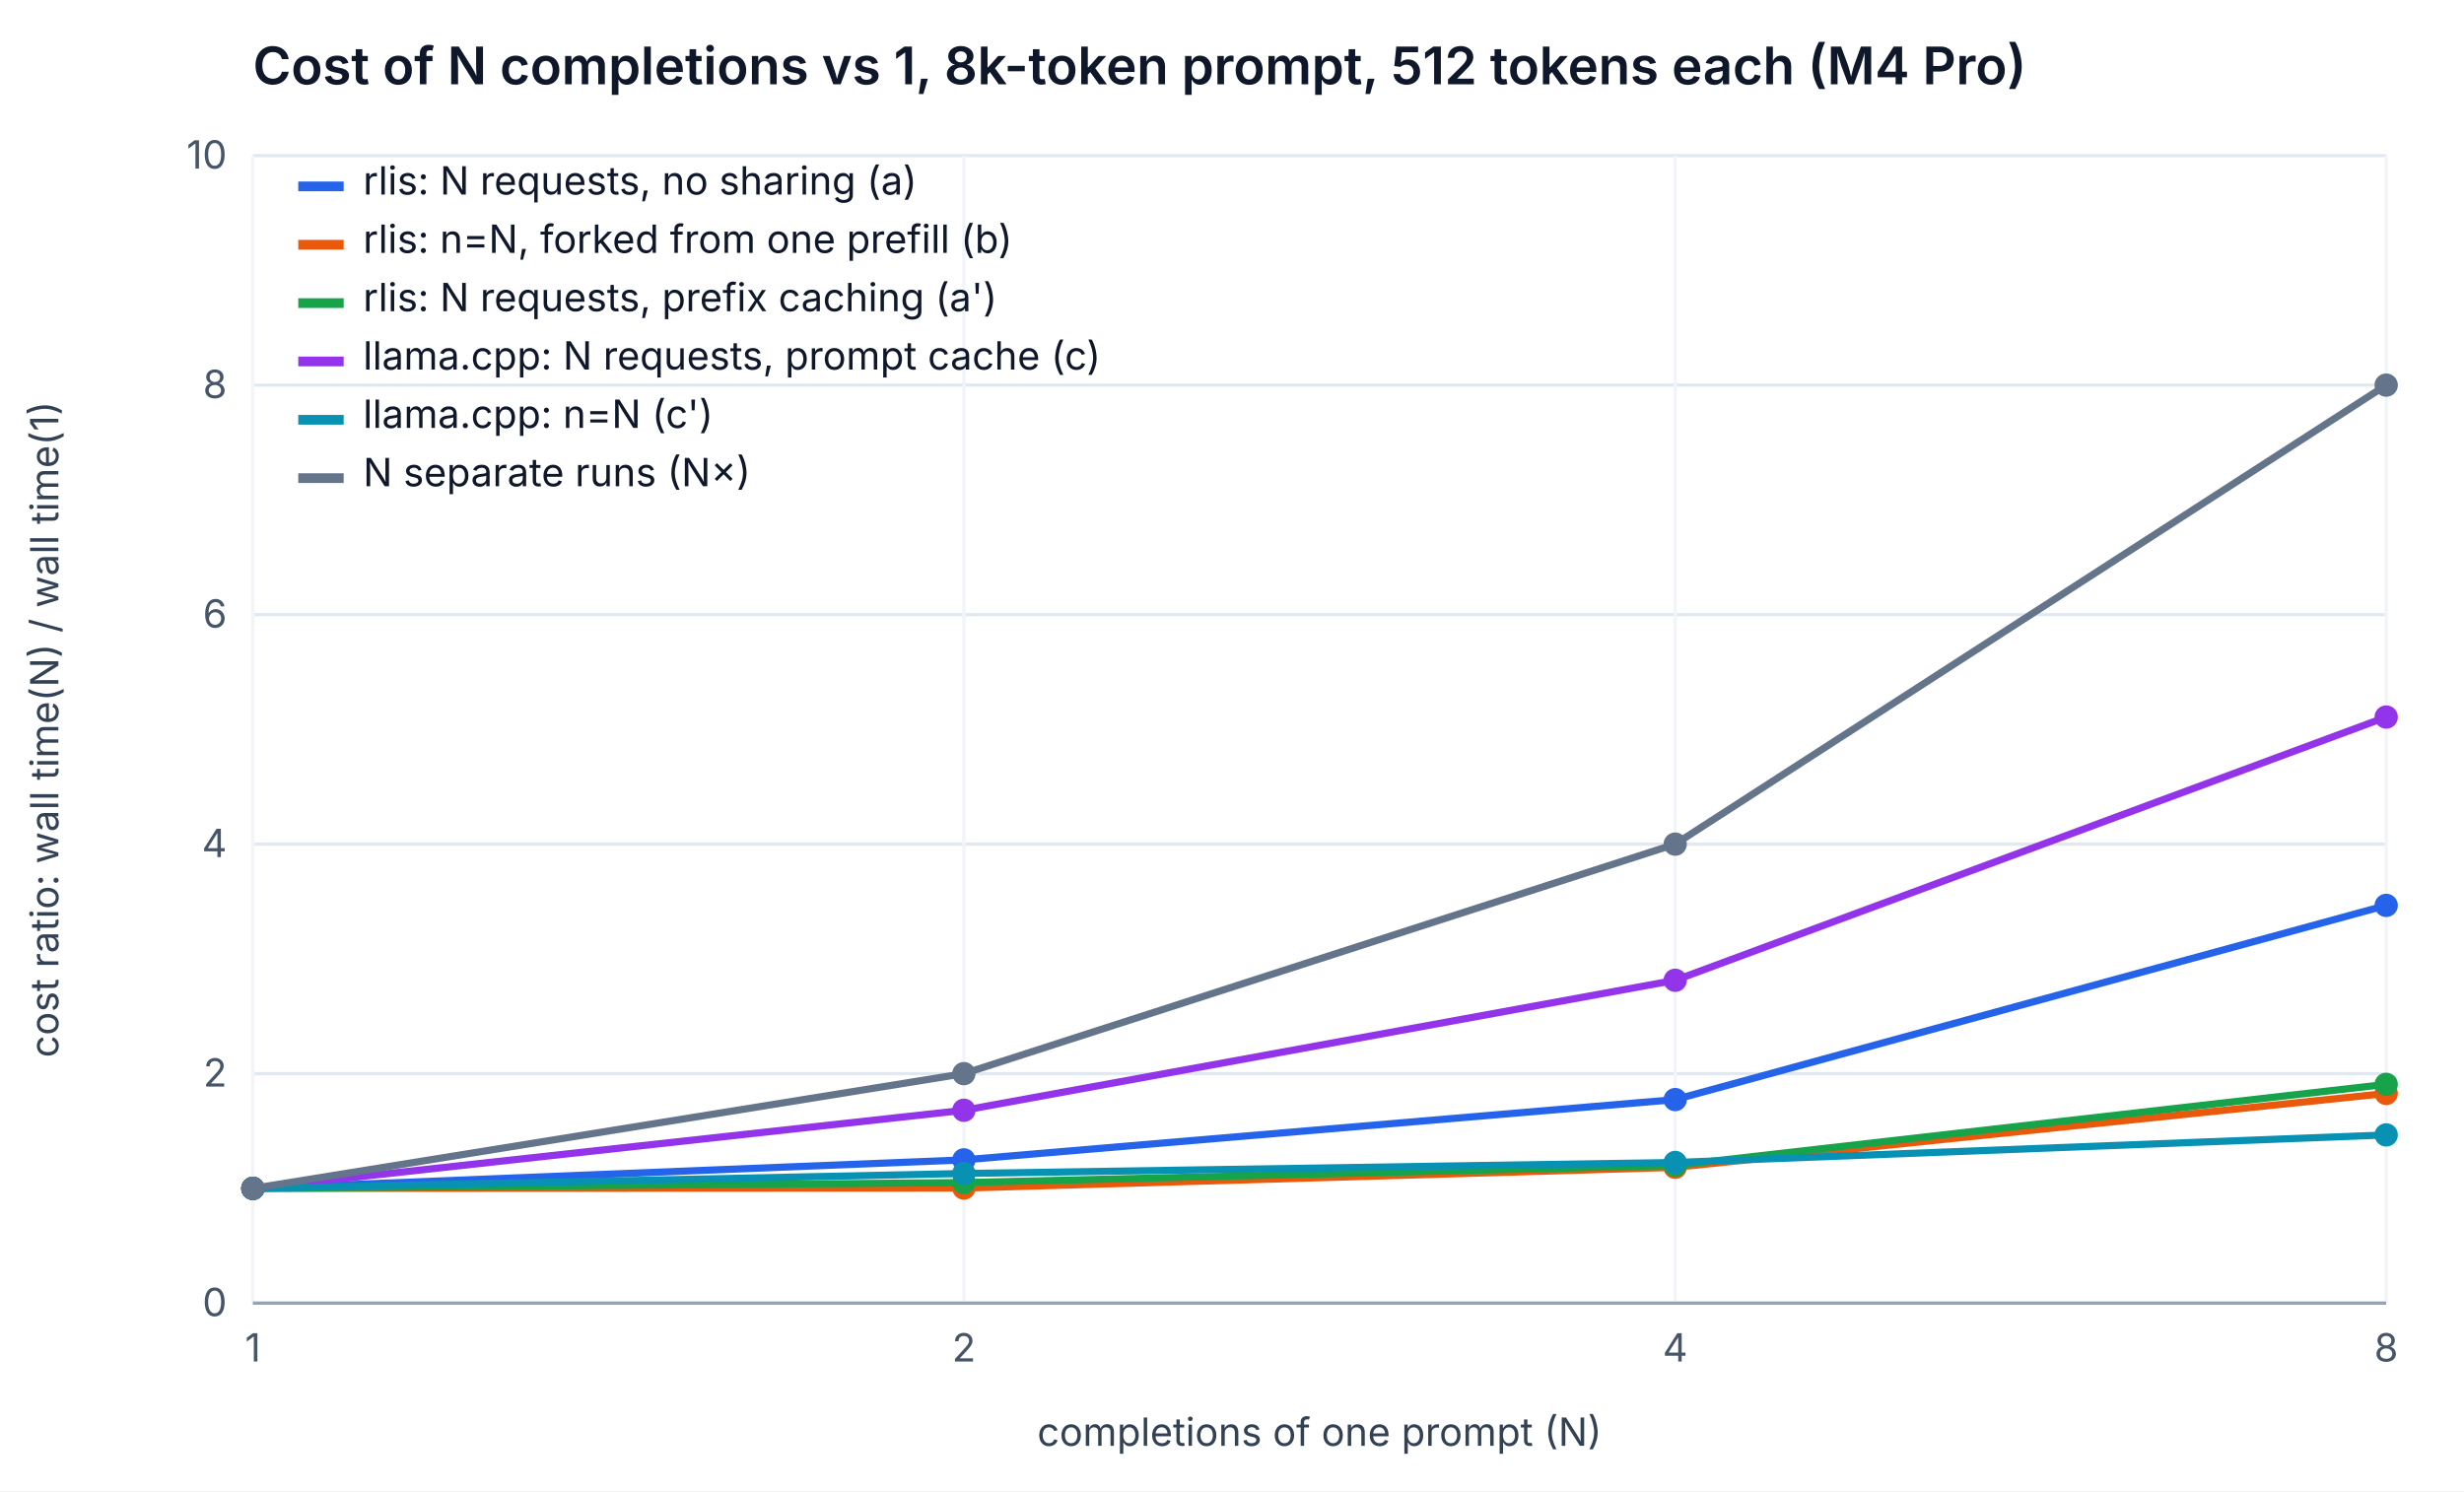
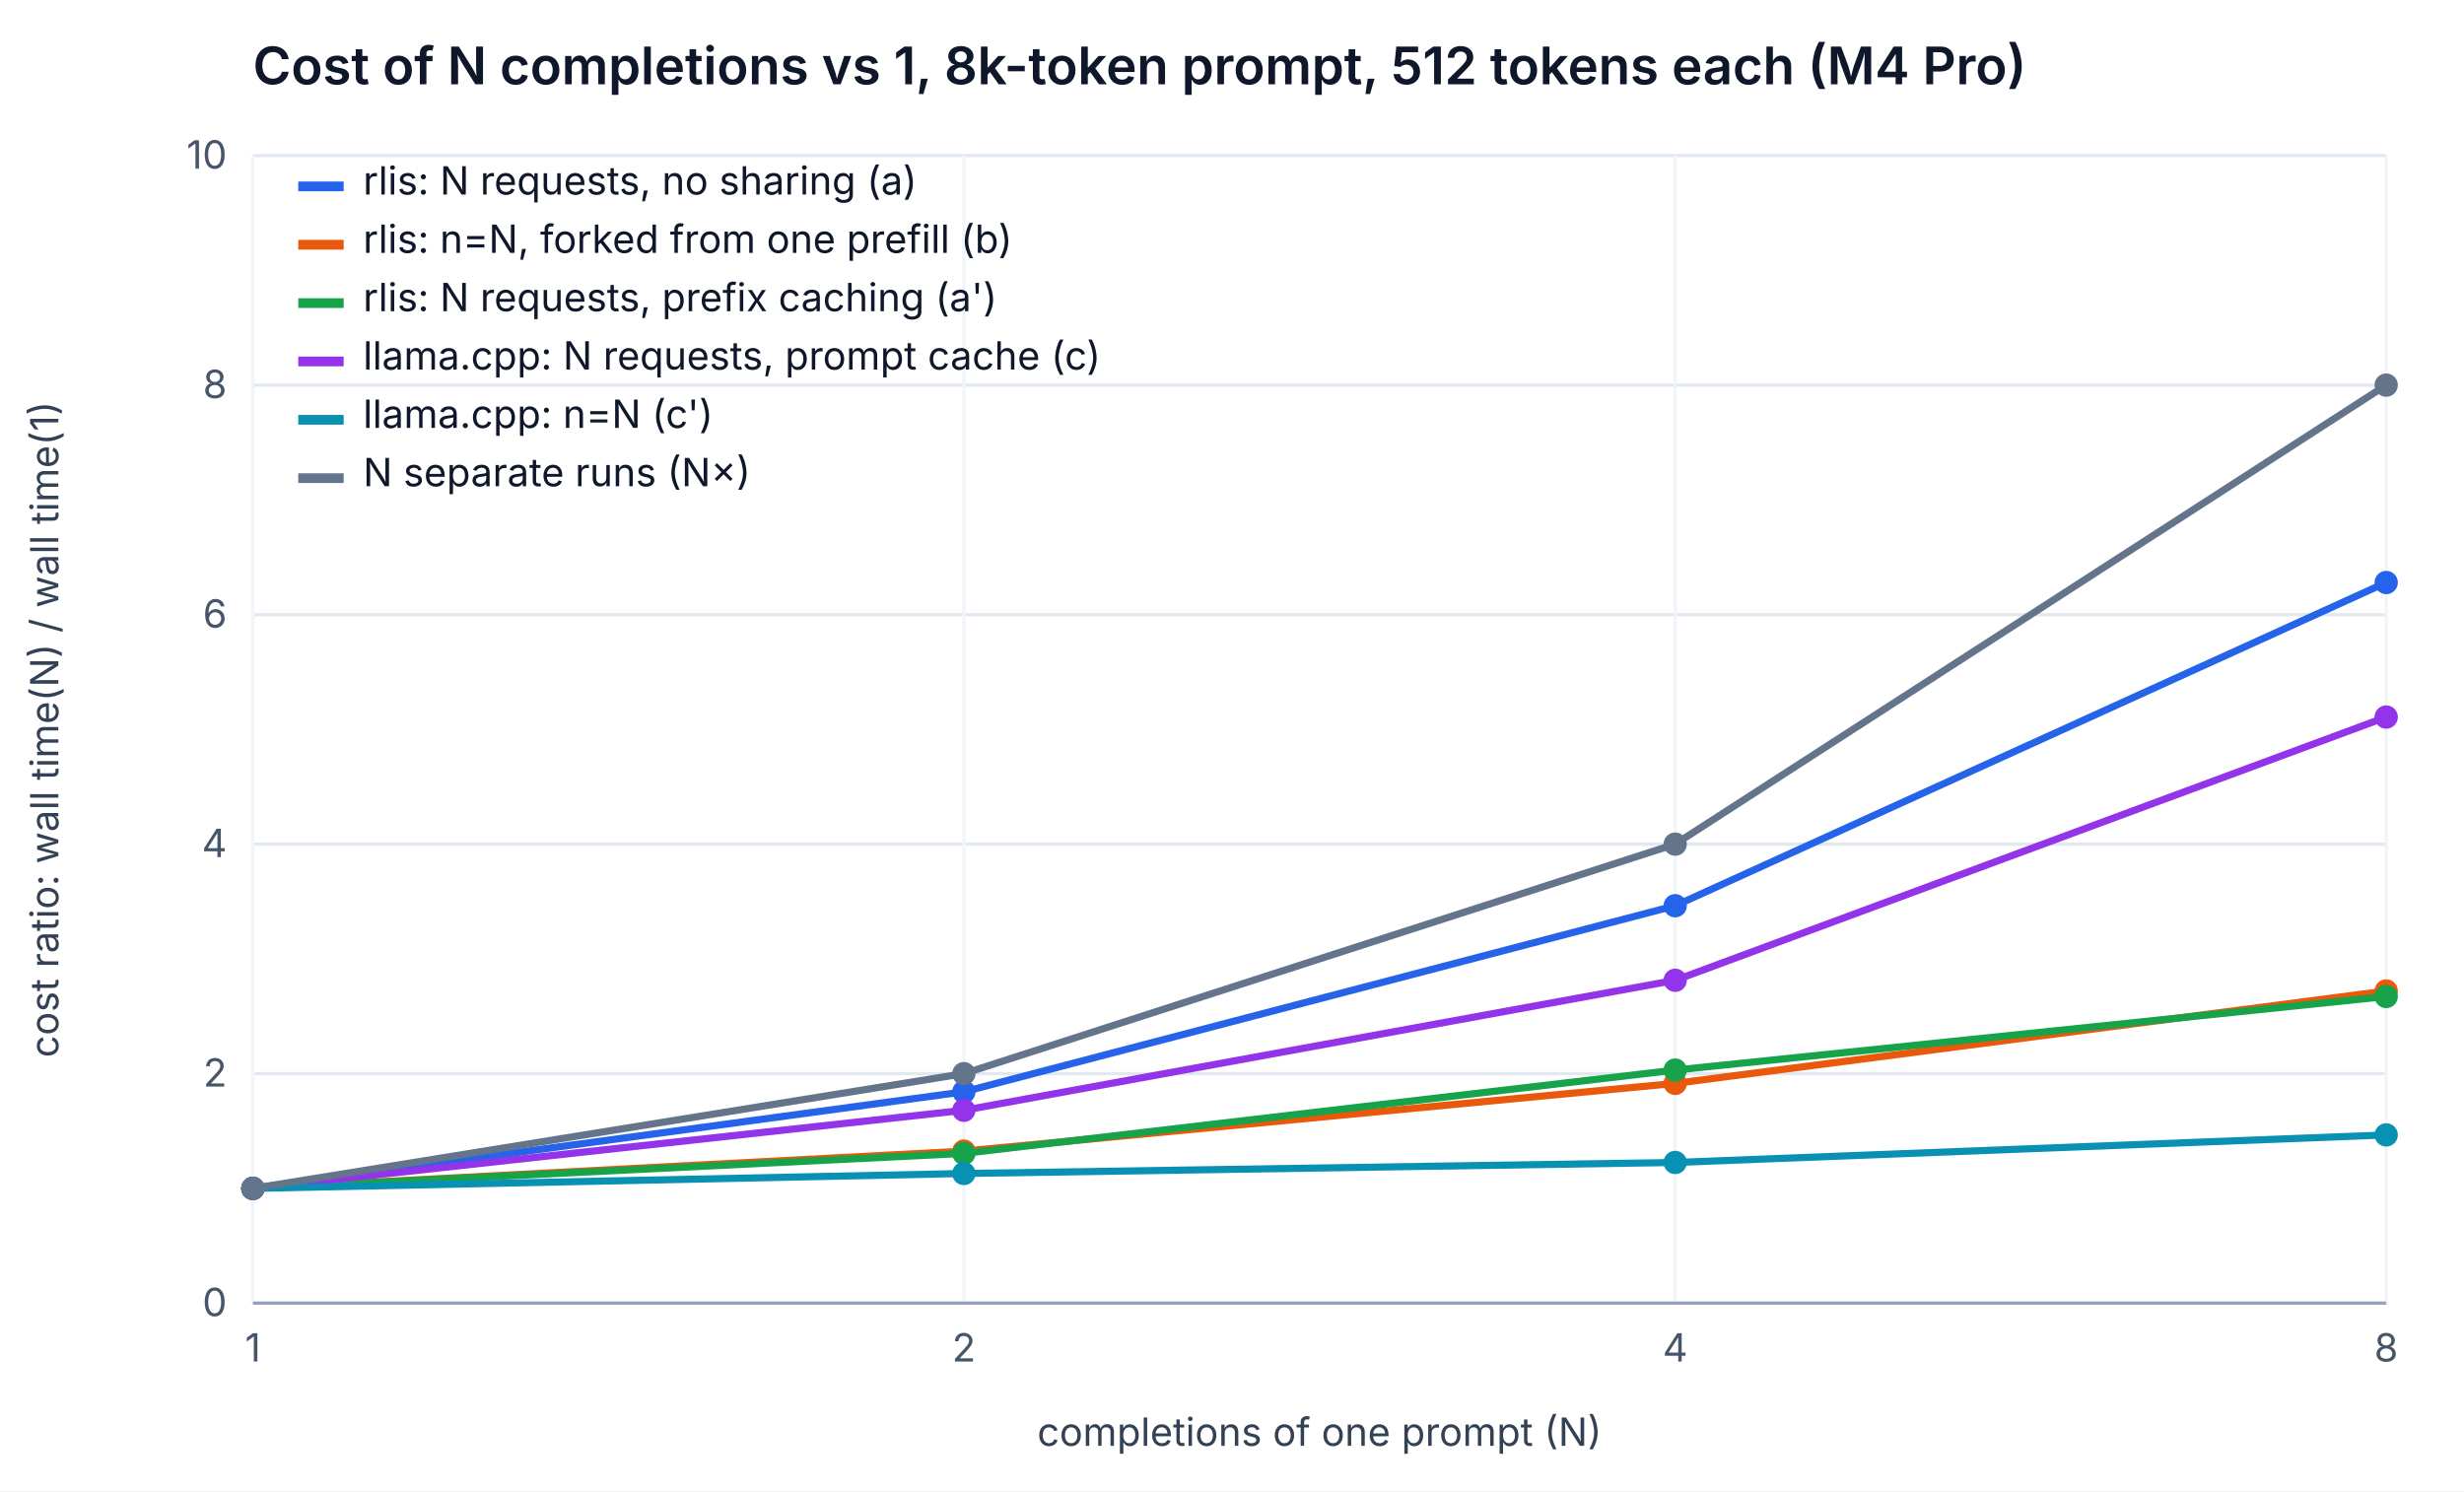
<svg xmlns="http://www.w3.org/2000/svg" viewBox="0 0 760 460" font-family="system-ui, -apple-system, sans-serif" font-size="12">
  <rect width="760" height="460" fill="white" />
  <text x="78" y="26" font-size="16" font-weight="600" fill="#0f172a">Cost of N completions vs 1, 8k-token prompt, 512 tokens each (M4 Pro)</text>
  <line x1="78" x2="736" y1="402.0" y2="402.0" stroke="#e2e8f0" />
  <text x="70" y="406.0" text-anchor="end" fill="#475569">0</text>
  <line x1="78" x2="736" y1="331.2" y2="331.2" stroke="#e2e8f0" />
  <text x="70" y="335.2" text-anchor="end" fill="#475569">2</text>
  <line x1="78" x2="736" y1="260.4" y2="260.4" stroke="#e2e8f0" />
  <text x="70" y="264.4" text-anchor="end" fill="#475569">4</text>
  <line x1="78" x2="736" y1="189.6" y2="189.6" stroke="#e2e8f0" />
  <text x="70" y="193.6" text-anchor="end" fill="#475569">6</text>
  <line x1="78" x2="736" y1="118.8" y2="118.8" stroke="#e2e8f0" />
  <text x="70" y="122.8" text-anchor="end" fill="#475569">8</text>
  <line x1="78" x2="736" y1="48.0" y2="48.0" stroke="#e2e8f0" />
  <text x="70" y="52.0" text-anchor="end" fill="#475569">10</text>
  <line x1="78.0" x2="78.0" y1="48" y2="402" stroke="#f1f5f9" />
  <text x="78.0" y="420" text-anchor="middle" fill="#475569">1</text>
  <line x1="297.3" x2="297.3" y1="48" y2="402" stroke="#f1f5f9" />
  <text x="297.3" y="420" text-anchor="middle" fill="#475569">2</text>
  <line x1="516.7" x2="516.7" y1="48" y2="402" stroke="#f1f5f9" />
  <text x="516.7" y="420" text-anchor="middle" fill="#475569">4</text>
  <line x1="736.0" x2="736.0" y1="48" y2="402" stroke="#f1f5f9" />
  <text x="736.0" y="420" text-anchor="middle" fill="#475569">8</text>
  <line x1="78" x2="736" y1="402" y2="402" stroke="#94a3b8" />
  <text x="407" y="446" text-anchor="middle" fill="#334155">completions of one prompt (N)</text>
  <text transform="translate(18,225) rotate(-90)" text-anchor="middle" fill="#334155">cost ratio: wall time(N) / wall time(1)</text>
-   <polyline fill="none" stroke="#2563eb" stroke-width="2.2" points="78.0,366.6 297.3,357.8 516.7,339.2 736.0,279.3" />
+   <polyline fill="none" stroke="#2563eb" stroke-width="2.2" points="78.0,366.6 297.3,336.8 516.7,279.4 736.0,179.7" />
  <circle cx="78.0" cy="366.6" r="3.6" fill="#2563eb" />
-   <circle cx="297.3" cy="357.8" r="3.6" fill="#2563eb" />
-   <circle cx="516.7" cy="339.2" r="3.6" fill="#2563eb" />
-   <circle cx="736.0" cy="279.3" r="3.6" fill="#2563eb" />
+   <circle cx="297.3" cy="336.8" r="3.6" fill="#2563eb" />
+   <circle cx="516.7" cy="279.4" r="3.6" fill="#2563eb" />
+   <circle cx="736.0" cy="179.7" r="3.6" fill="#2563eb" />
  <rect x="92" y="56" width="14" height="3" fill="#2563eb" />
  <text x="112" y="60" fill="#0f172a">rlis: N requests, no sharing (a)</text>
-   <polyline fill="none" stroke="#ea580c" stroke-width="2.2" points="78.0,366.6 297.3,366.5 516.7,360.1 736.0,337.3" />
+   <polyline fill="none" stroke="#ea580c" stroke-width="2.2" points="78.0,366.6 297.3,355.1 516.7,334.2 736.0,305.7" />
  <circle cx="78.0" cy="366.6" r="3.6" fill="#ea580c" />
-   <circle cx="297.3" cy="366.5" r="3.6" fill="#ea580c" />
-   <circle cx="516.7" cy="360.1" r="3.6" fill="#ea580c" />
-   <circle cx="736.0" cy="337.3" r="3.6" fill="#ea580c" />
+   <circle cx="297.3" cy="355.1" r="3.6" fill="#ea580c" />
+   <circle cx="516.7" cy="334.2" r="3.6" fill="#ea580c" />
+   <circle cx="736.0" cy="305.7" r="3.6" fill="#ea580c" />
  <rect x="92" y="74" width="14" height="3" fill="#ea580c" />
  <text x="112" y="78" fill="#0f172a">rlis: n=N, forked from one prefill (b)</text>
-   <polyline fill="none" stroke="#16a34a" stroke-width="2.2" points="78.0,366.6 297.3,364.8 516.7,359.5 736.0,334.5" />
+   <polyline fill="none" stroke="#16a34a" stroke-width="2.2" points="78.0,366.6 297.3,355.8 516.7,330.1 736.0,307.4" />
  <circle cx="78.0" cy="366.6" r="3.6" fill="#16a34a" />
-   <circle cx="297.3" cy="364.8" r="3.6" fill="#16a34a" />
-   <circle cx="516.7" cy="359.5" r="3.6" fill="#16a34a" />
-   <circle cx="736.0" cy="334.5" r="3.6" fill="#16a34a" />
+   <circle cx="297.3" cy="355.8" r="3.6" fill="#16a34a" />
+   <circle cx="516.7" cy="330.1" r="3.6" fill="#16a34a" />
+   <circle cx="736.0" cy="307.4" r="3.6" fill="#16a34a" />
  <rect x="92" y="92" width="14" height="3" fill="#16a34a" />
  <text x="112" y="96" fill="#0f172a">rlis: N requests, prefix caching (a')</text>
  <polyline fill="none" stroke="#9333ea" stroke-width="2.2" points="78.0,366.6 297.3,342.5 516.7,302.4 736.0,221.2" />
  <circle cx="78.0" cy="366.6" r="3.6" fill="#9333ea" />
  <circle cx="297.3" cy="342.5" r="3.6" fill="#9333ea" />
  <circle cx="516.7" cy="302.4" r="3.6" fill="#9333ea" />
  <circle cx="736.0" cy="221.2" r="3.6" fill="#9333ea" />
  <rect x="92" y="110" width="14" height="3" fill="#9333ea" />
  <text x="112" y="114" fill="#0f172a">llama.cpp: N requests, prompt cache (c)</text>
  <polyline fill="none" stroke="#0891b2" stroke-width="2.2" points="78.0,366.6 297.3,362.0 516.7,358.6 736.0,350.1" />
  <circle cx="78.0" cy="366.6" r="3.6" fill="#0891b2" />
  <circle cx="297.3" cy="362.0" r="3.6" fill="#0891b2" />
  <circle cx="516.7" cy="358.6" r="3.6" fill="#0891b2" />
  <circle cx="736.0" cy="350.1" r="3.6" fill="#0891b2" />
  <rect x="92" y="128" width="14" height="3" fill="#0891b2" />
  <text x="112" y="132" fill="#0f172a">llama.cpp: n=N (c')</text>
  <polyline fill="none" stroke="#64748b" stroke-width="2.2" points="78.0,366.6 297.3,331.2 516.7,260.4 736.0,118.8" />
  <circle cx="78.0" cy="366.6" r="3.6" fill="#64748b" />
  <circle cx="297.3" cy="331.2" r="3.6" fill="#64748b" />
  <circle cx="516.7" cy="260.4" r="3.6" fill="#64748b" />
  <circle cx="736.0" cy="118.8" r="3.6" fill="#64748b" />
  <rect x="92" y="146" width="14" height="3" fill="#64748b" />
  <text x="112" y="150" fill="#0f172a">N separate runs (N×)</text>
</svg>
